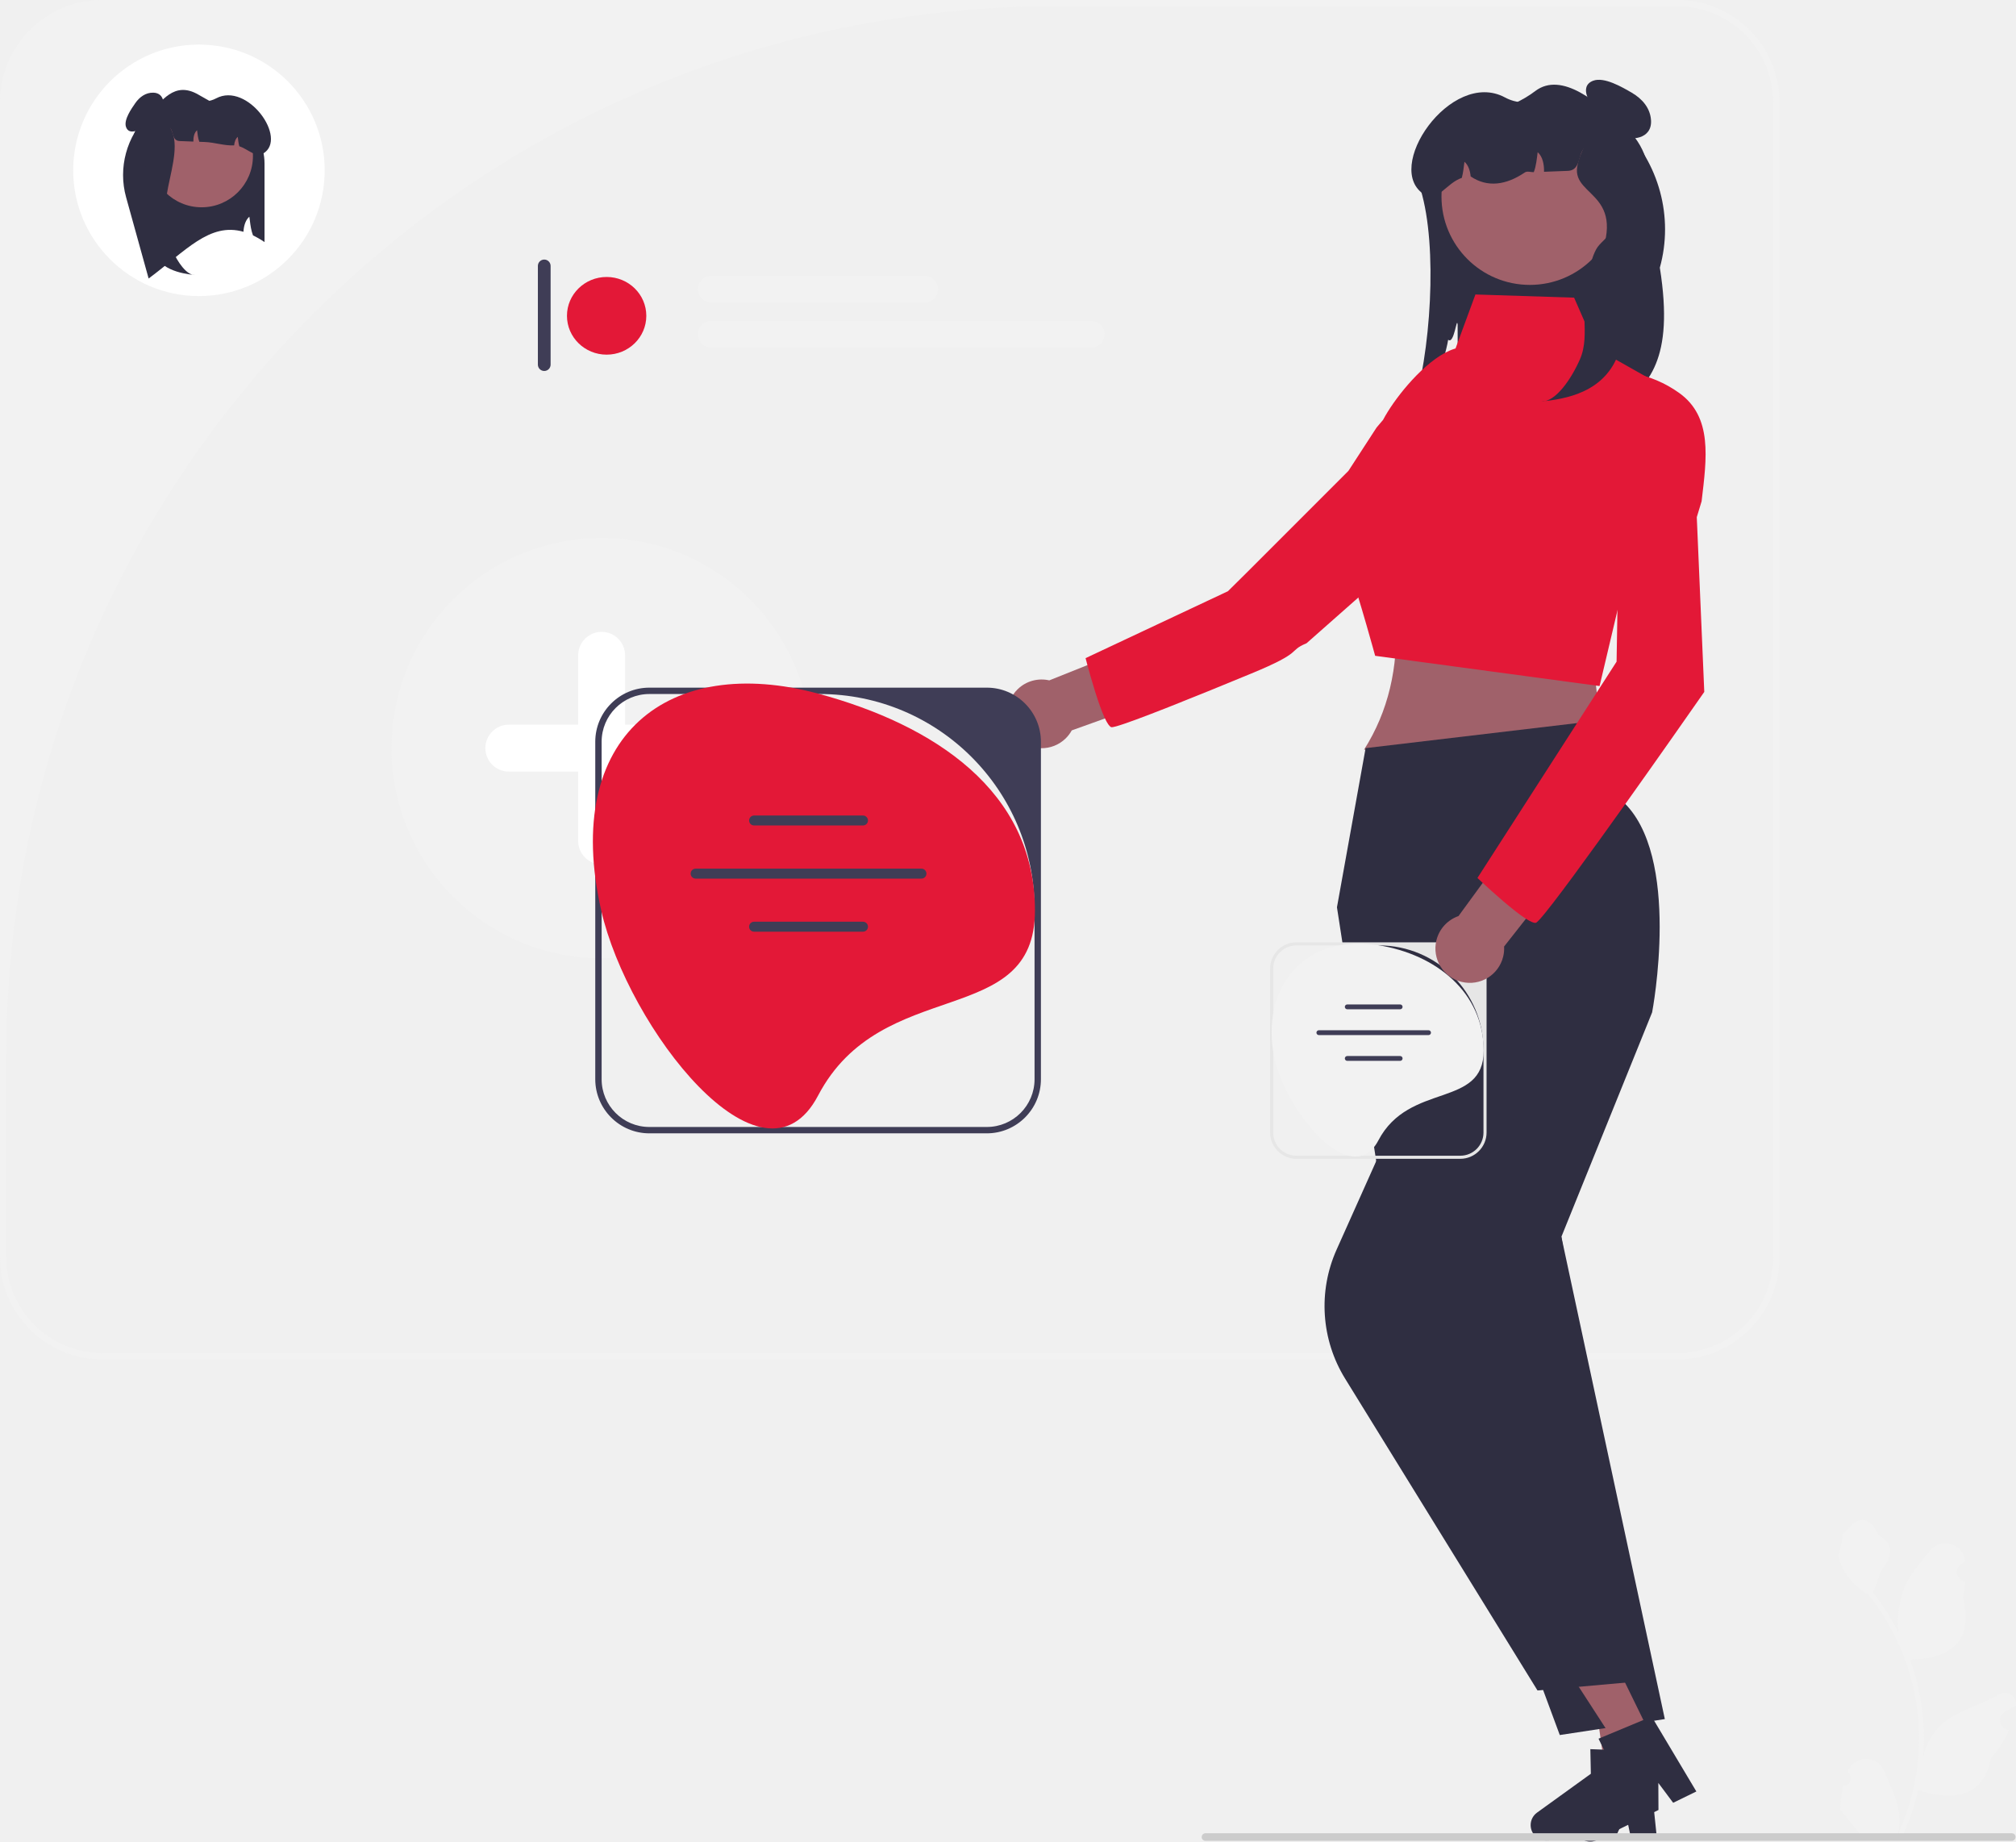
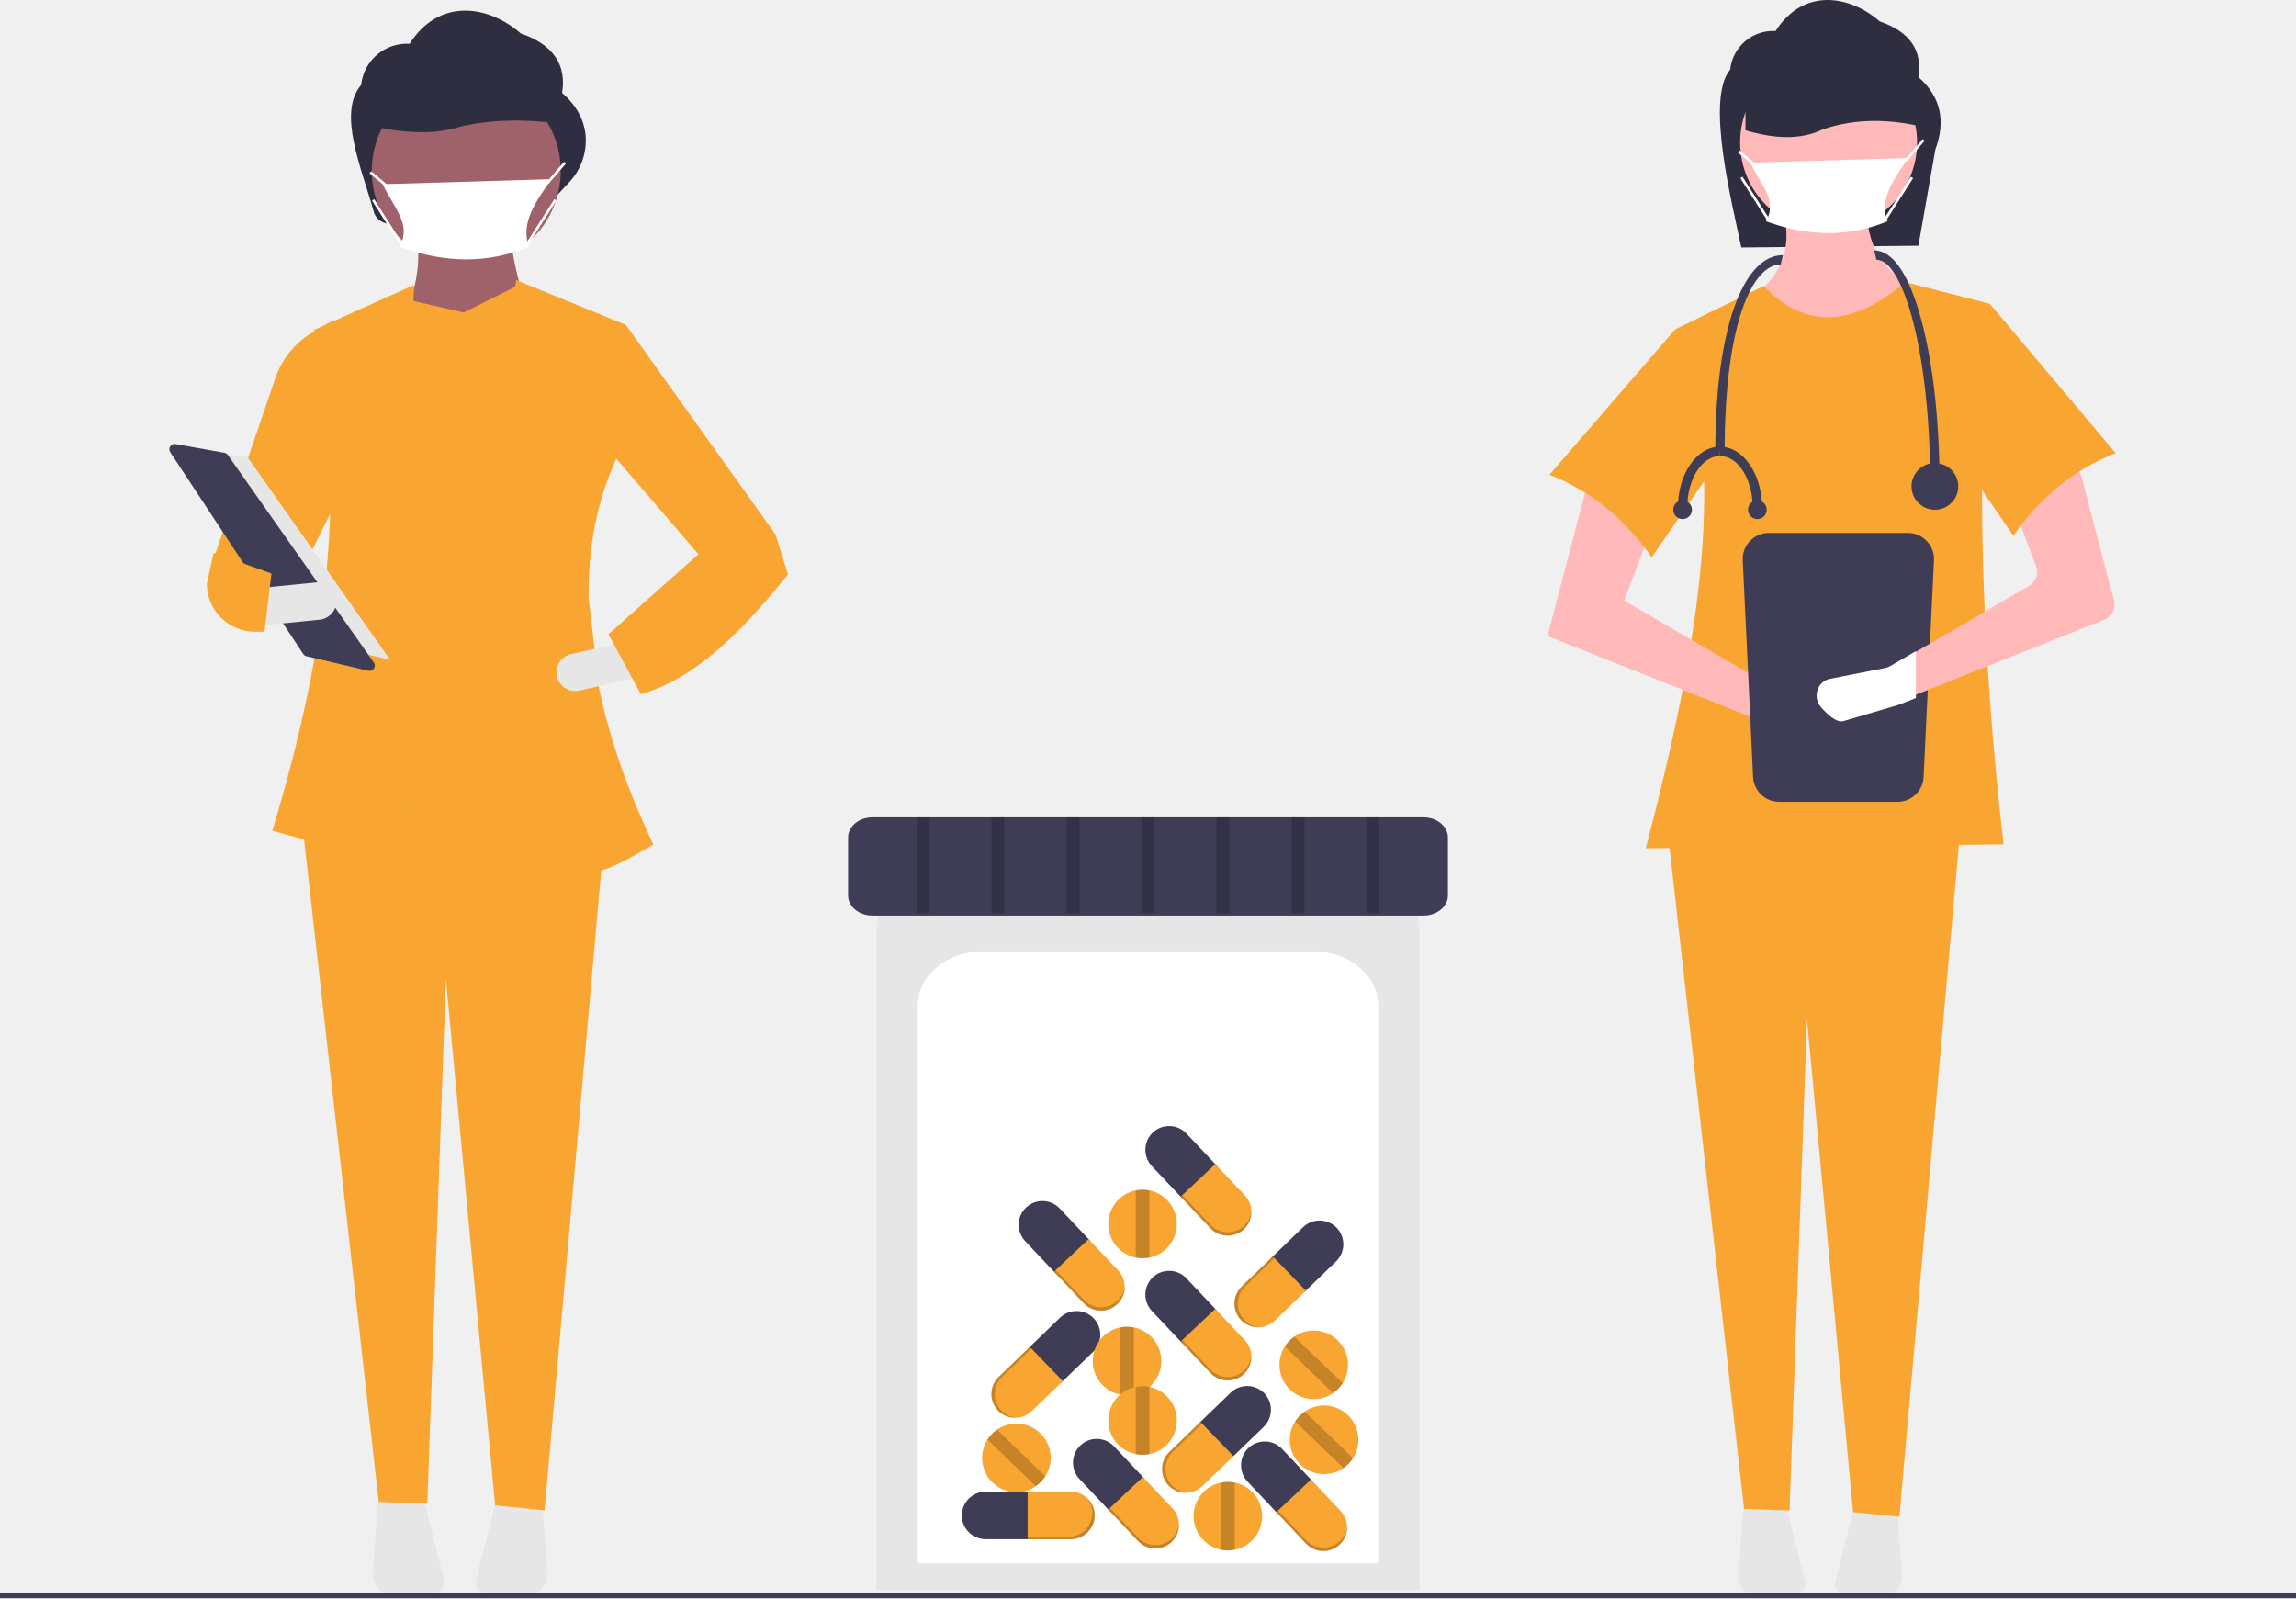
- <svg xmlns="http://www.w3.org/2000/svg" width="633.318" height="578.478" viewBox="0 0 633.318 578.478">
-   <g>
-     <g>
-       <circle cx="189" cy="235" r="66" fill="#f2f2f2" />
-       <path d="M218.155,227.631h-21.786v-21.786c0-4.07-3.299-7.369-7.369-7.369s-7.369,3.299-7.369,7.369v21.786h-21.786c-4.07,0-7.369,3.299-7.369,7.369s3.299,7.369,7.369,7.369h21.786v21.786c0,4.07,3.299,7.369,7.369,7.369s7.369-3.299,7.369-7.369v-21.786h21.786c4.07,0,7.369-3.299,7.369-7.369s-3.299-7.369-7.369-7.369Z" fill="#fff" />
-     </g>
-     <path d="M521.431,84.079c4.665,29.391-3.893,36.429-12.181,43.921-20.01-14.85-32.937-16.548-51.317-11.288-.01-.25-.003-14.462-.023-14.702-.27-2.97-1.057,6.352-2.977,4.702-.36,2.68-2.893,11.348-3.133,11.978v.01c-2,.95-4.07,2.14-6.23,3.6,5.014-22.043,5.701-55.103-1.637-68.588,0-19.989,22.441-13.012,38.354-25.109,8.372-6.364,20.097,3.881,26.953,10.737,.067,.067,.133,.133,.201,.2,11.737,11.627,16.406,28.618,11.99,44.539Z" fill="#2f2e41" />
-     <g>
-       <polygon points="514.947 555.203 504.142 555.426 498.119 512.931 514.065 512.601 514.947 555.203" fill="#a0616a" />
-       <path d="M480.849,573.387c.058,2.667,2.263,4.783,4.93,4.732l21.481-.447,3.538-7.73,1.604,7.619,8.105-.163-2.842-27.26-2.825-.105-11.522-.458-3.717-.14,.16,7.732-16.911,12.204c-1.286,.929-2.034,2.43-2.001,4.016Z" fill="#2f2e41" />
-     </g>
-     <path d="M438.5,194.5c.764,15.154-2.323,28.91-10,41l75-1-4-36-61-4Z" fill="#a0616a" />
-     <path d="M526.937,427H32.063c-17.68,0-32.063-14.384-32.063-32.063V32.063C0,14.383,14.383,0,32.063,0h494.874c17.68,0,32.063,14.383,32.063,32.063V394.937c0,17.68-14.383,32.063-32.063,32.063ZM331.354,2C149.457,2,2,149.457,2,331.354v63.582c0,16.604,13.46,30.063,30.063,30.063h494.874c16.603,0,30.063-13.46,30.063-30.063V32.063c0-16.603-13.46-30.063-30.063-30.063h-195.583Z" fill="#f2f2f2" />
-     <path d="M505,226l-76,9-9,50,13,84,7,41,50,135,33-5.008-32.5-151.492,28.508-70.5s9.492-49.5-9.508-66.5l-4.5-25.5Z" fill="#2f2e41" />
-     <path d="M494.5,93.5l-31-1-7,19-14,10-5,27s-18,17-14,29,8.5,28.5,8.5,28.5l70.5,9.5,22-93-23-13-7-16Z" fill="#e31837" />
-     <g>
-       <path d="M329.632,213.713l29.951-11.967,9.223,16.156-32.117,11.525c-.502,.913-1.143,1.77-1.928,2.535-4.27,4.161-11.105,4.073-15.266-.198-4.161-4.27-4.073-11.105,.198-15.266,2.723-2.654,6.488-3.571,9.939-2.786Z" fill="#a0616a" />
-       <path d="M462.966,124.16c-2.02-4.95,5.846-9.521,1.627-13.321-5.761-5.182-15.221,1.851-22.335,10.034-3.292,3.796-6.093,7.835-7.77,11.012l-2.046,2.417-8.84,13.61-31.449,31.458-6.408,6.346-44.715,21.015,.09,.337c.107,.43,.283,1.068,.493,1.864,1.117,4.123,3.468,12.423,5.517,16.751,.716,1.499,1.383,2.514,1.954,2.725,.181,.065,.702-.017,1.512-.241,5.443-1.494,24.164-9.022,42.556-16.628,16.746-6.919,11.227-6.907,17.185-9.439l.108-.044,47.478-41.924,3.925-3.413c8.605-10.69,6.008-20.594,1.116-32.56Z" fill="#e31837" />
-     </g>
-     <g>
-       <polygon points="518.523 544.928 508.814 549.676 485.476 513.656 499.803 506.649 518.523 544.928" fill="#a0616a" />
-       <path d="M495.236,575.768c1.174,2.395,4.065,3.388,6.463,2.219l19.301-9.441-.042-8.501,4.66,6.238,7.285-3.557-14.045-23.535-2.607,1.093-10.646,4.431-3.431,1.436,3.397,6.947-10.209,18.185c-.776,1.383-.823,3.06-.126,4.485Z" fill="#2f2e41" />
-     </g>
-     <path d="M457.5,308.5l-37.613,84.029c-5.872,13.118-4.869,28.293,2.678,40.524l60.435,97.947,30.709-2.74-23.209-139.76" fill="#2f2e41" />
-     <circle cx="480.596" cy="61.73" r="27.762" fill="#a0616a" />
-     <path d="M517.66,62.55c-1.03,5.68-1.29,13.06-4.53,17.99-2.3,3.51-6.43,2.75-10.19,2.75l-3.05,2.87c-.78-2.31,.43-5.78,1.53-7.83,1.09-2.02,3.29-3.21,4.31-5.29,.73-1.49,4.3-12.54-.85-10.4l-.06,.03c-1.85,.75-3.87-.62-3.9-2.62-.02-1.36-.07-2.82-.19-3.84-.37-3.11-.21-7.79-1.71-10.49-3.87,1.14-1.69,7.76-6.51,7.95-2.49,.1-4.98,.19-7.46,.29,.06-2.37-.47-4.85-2-6.15-.27,2.08-.46,4.31-1.22,6.27-.95,.03-2.051-.428-2.83,.1-5.875,3.983-11.778,4.794-17,1.23-.17-1.84-.76-3.58-1.95-4.6-.22,1.66-.38,3.42-.83,5.06-4.83,1.64-7.611,7.689-11.561,5.369-13.61-8,8.111-39.779,25.131-30.629,7.07,3.8,15.04-.1,22.9,1.54,5.84,1.22,11.83,4.52,15.97,8.81,5.8,6,7.45,13.63,6,21.59Z" fill="#2f2e41" />
-     <path d="M505.969,39.465c-3.488-2.681-9.503,6.854-10.49,12.887-1.67,10.206,18.181,7.887,4.466,34.453-4.61,8.929-.04,17.906-3.614,26.063-2.665,6.083-7.571,13.366-12.108,13.264,7.397-.829,20.114-2.661,24.445-15.691,2.359-7.097,1.133-15.288,1.575-23.065,.499-8.778,.078-19.789,1.396-28.144" fill="#2f2e41" />
-     <g>
-       <path d="M170.972,81.531c-1.103,0-2,.897-2,2v31c0,1.103,.897,2,2,2s2-.897,2-2v-31c0-1.103-.897-2-2-2Z" fill="#3f3d56" />
-       <g>
-         <ellipse cx="190.573" cy="99.202" rx="12.463" ry="12.201" fill="#e31837" />
-         <path d="M290.485,95.028h-67.085c-2.301,0-4.174-1.872-4.174-4.174s1.872-4.174,4.174-4.174h67.085c2.301,0,4.174,1.872,4.174,4.174s-1.872,4.174-4.174,4.174Z" fill="#f2f2f2" />
-         <path d="M342.839,109.155h-119.438c-2.301,0-4.174-1.872-4.174-4.174s1.872-4.174,4.174-4.174h119.438c2.301,0,4.174,1.872,4.174,4.174s-1.872,4.174-4.174,4.174Z" fill="#f2f2f2" />
-       </g>
-     </g>
-     <g>
-       <circle cx="62.5" cy="53.5" r="39.5" fill="#fff" />
-       <path d="M39.615,61.967l7.076,25.513c11.623-8.626,19.117-17.729,29.793-14.673,.006-.145,.017-.285,.029-.424,.157-1.725,.709-3.352,1.824-4.31,.209,1.557,.354,3.206,.778,4.74,.105,.383,.227,.761,.366,1.127v.006c1.162,.552,2.364,1.243,3.619,2.091v-24.629c0-11.611-10.727-15.799-20.748-21.665-7.694-4.504-11.674,2.254-15.656,6.237-.039,.039-.078,.077-.117,.116-6.818,6.754-9.53,16.624-6.965,25.872Z" fill="#2f2e41" />
-       <circle cx="63.335" cy="48.986" r="16.126" fill="#a0616a" />
-       <path d="M41.806,49.462c.598,3.299,.749,7.586,2.631,10.45,1.336,2.039,3.735,1.597,5.919,1.597l1.772,1.667c.453-1.342-.25-3.357-.889-4.548-.633-1.173-1.911-1.865-2.504-3.073-.424-.866-2.498-7.284,.494-6.041l.035,.017c1.075,.436,2.248-.36,2.265-1.522,.012-.79,.041-1.638,.11-2.231,.215-1.807,.122-4.525,.993-6.093,2.248,.662,.982,4.508,3.782,4.618,1.446,.058,2.893,.11,4.333,.168-.035-1.377,.273-2.817,1.162-3.572,.157,1.208,.267,2.504,.709,3.642,.552,.017,1.098,.035,1.644,.058,3.23,.122,6.099,1.207,9.294,1.067,.099-1.069,.441-2.08,1.133-2.672,.128,.964,.221,1.987,.482,2.939,2.806,.953,5.193,3.652,7.487,2.304,7.906-4.647-4.902-22.645-14.789-17.33-4.107,2.207-8.736-.058-13.302,.895-3.392,.709-6.872,2.626-9.277,5.118-3.369,3.485-4.328,7.917-3.485,12.541Z" fill="#2f2e41" />
-       <path d="M48.597,36.052c2.026-1.557,5.52,3.981,6.094,7.486,.97,5.928-2.142,13.959-2.594,20.013-.435,5.821,.024,10.401,2.099,15.139,1.548,3.533,4.398,7.764,7.033,7.705-4.297-.482-11.684-1.546-14.2-9.115-1.37-4.123-.658-8.881-.915-13.398-.29-5.099-.045-11.495-.811-16.349" fill="#2f2e41" />
-     </g>
-     <path d="M579.059,560.897c2.066,.129,3.208-2.437,1.645-3.933l-.155-.618c.02-.05,.041-.099,.062-.148,2.089-4.982,9.17-4.947,11.241,.042,1.839,4.428,4.179,8.864,4.756,13.546,.258,2.067,.142,4.172-.316,6.2,4.308-9.411,6.575-19.687,6.575-30.021,0-2.597-.142-5.193-.433-7.783-.239-2.119-.568-4.224-.995-6.31-2.306-11.277-7.299-22.018-14.5-30.99-3.462-1.892-6.349-4.851-8.093-8.397-.626-1.279-1.117-2.655-1.35-4.056,.394,.052,1.486-5.949,1.188-6.317,.549-.833,1.532-1.247,2.131-2.06,2.982-4.043,7.091-3.337,9.236,2.157,4.582,2.313,4.627,6.148,1.815,9.837-1.789,2.347-2.035,5.522-3.604,8.035,.162,.207,.329,.407,.491,.614,2.961,3.798,5.522,7.88,7.681,12.169-.61-4.766,.291-10.508,1.826-14.21,1.748-4.217,5.025-7.769,7.91-11.415,3.466-4.379,10.573-2.468,11.184,3.083,.006,.054,.012,.107,.017,.161-.429,.242-.848,.499-1.259,.77-2.339,1.547-1.531,5.174,1.241,5.602l.063,.01c-.155,1.544-.42,3.074-.807,4.579,3.702,14.316-4.29,19.53-15.701,19.764-.252,.129-.497,.258-.749,.381,1.156,3.255,2.08,6.594,2.764,9.979,.614,2.99,1.04,6.013,1.279,9.049,.297,3.83,.271,7.68-.052,11.503l.019-.136c.82-4.211,3.107-8.145,6.427-10.87,4.946-4.063,11.933-5.559,17.268-8.824,2.568-1.572,5.859,.459,5.411,3.437l-.022,.143c-.794,.323-1.569,.698-2.319,1.117-.429,.242-.848,.499-1.259,.77-2.339,1.547-1.531,5.174,1.241,5.602l.063,.01c.045,.006,.084,.013,.129,.019-1.363,3.236-3.262,6.239-5.639,8.829-2.315,12.497-12.256,13.683-22.89,10.044h-.006c-1.163,5.064-2.861,10.011-5.044,14.726h-18.02c-.065-.2-.123-.407-.181-.607,1.666,.103,3.346,.006,4.986-.297-1.337-1.641-2.674-3.294-4.011-4.935-.032-.032-.058-.065-.084-.097-.678-.84-1.363-1.673-2.041-2.512l-0-.001c-.042-2.578,.267-5.147,.879-7.64l.001-0Z" fill="#f2f2f2" />
-     <path d="M377.507,577.039c0,.66,.53,1.19,1.19,1.19h253.29c.66,0,1.19-.53,1.19-1.19,0-.66-.53-1.19-1.19-1.19h-253.29c-.66,0-1.19,.53-1.19,1.19Z" fill="#ccc" />
-     <g>
-       <path d="M327,233v106c0,9.374-7.626,17-17,17h-106c-9.374,0-17-7.626-17-17v-106c0-9.374,7.626-17,17-17h106c9.374,0,17,7.626,17,17Zm-17,121c8.284,0,15-6.716,15-15v-53.441c0-37.312-30.247-67.559-67.559-67.559h-53.441c-8.284,0-15,6.716-15,15v106c0,8.284,6.716,15,15,15h106Z" fill="#3f3d56" />
-       <path d="M325.127,286c0-37.625-31.801-58.323-68.127-68.127-46.573-12.569-80.682,12.865-68.127,68.127,8.336,36.69,50.648,91.446,68.127,58.127,20-38.127,68.127-20.501,68.127-58.127Z" fill="#e31837" />
-       <g>
-         <path d="M271.11,259.292h-34.221c-.863,0-1.565-.702-1.565-1.565s.702-1.564,1.565-1.564h34.221c.863,0,1.564,.702,1.564,1.564s-.702,1.565-1.564,1.565Z" fill="#3f3d56" />
-         <path d="M271.11,292.656h-34.221c-.863,0-1.565-.702-1.565-1.565s.702-1.564,1.565-1.564h34.221c.863,0,1.564,.702,1.564,1.564s-.702,1.565-1.564,1.565Z" fill="#3f3d56" />
-         <path d="M289.474,275.985h-70.947c-.863,0-1.565-.702-1.565-1.565s.702-1.564,1.565-1.564h70.947c.863,0,1.564,.702,1.564,1.564,0,.863-.702,1.565-1.564,1.565Z" fill="#3f3d56" />
-       </g>
-     </g>
-     <g>
-       <path d="M467,304.257v51.486c0,4.553-3.704,8.257-8.257,8.257h-51.486c-4.553,0-8.257-3.704-8.257-8.257v-51.486c0-4.553,3.704-8.257,8.257-8.257h51.486c4.553,0,8.257,3.704,8.257,8.257Zm-8.257,58.771c4.024,0,7.286-3.262,7.286-7.286v-25.957c0-18.123-14.692-32.814-32.814-32.814h-25.957c-4.024,0-7.286,3.262-7.286,7.286v51.486c0,4.024,3.262,7.286,7.286,7.286h51.486Z" fill="#e6e6e6" />
-       <path d="M466.09,330c0-18.275-15.035-30.26-33.09-33.09-22.853-3.582-36.114,12.449-33.09,33.09,2.649,18.082,24.601,44.417,33.09,28.233,9.714-18.519,33.09-9.958,33.09-28.233Z" fill="#f2f2f2" />
-       <g>
-         <path d="M439.854,317.028h-16.621c-.419,0-.76-.341-.76-.76s.341-.76,.76-.76h16.621c.419,0,.76,.341,.76,.76s-.341,.76-.76,.76Z" fill="#3f3d56" />
-         <path d="M439.854,333.233h-16.621c-.419,0-.76-.341-.76-.76s.341-.76,.76-.76h16.621c.419,0,.76,.341,.76,.76,0,.419-.341,.76-.76,.76Z" fill="#3f3d56" />
-         <path d="M448.773,325.136h-34.46c-.419,0-.76-.341-.76-.76,0-.419,.341-.76,.76-.76h34.46c.419,0,.76,.341,.76,.76s-.341,.76-.76,.76Z" fill="#3f3d56" />
-       </g>
-     </g>
-     <g>
-       <path d="M458.18,287.75l19.024-26.046,16.395,8.791-21.093,26.822c.06,1.04-.029,2.107-.288,3.172-1.409,5.794-7.247,9.348-13.041,7.94-5.794-1.409-9.348-7.247-7.94-13.041,.898-3.695,3.601-6.471,6.942-7.639Z" fill="#a0616a" />
-       <path d="M527.524,123.445c-4.34-3.122-9.424-5.33-15.016-6.31-7.633-1.332-.914,9.652-2.597,20.364-.774,4.965-1.002,9.874-.736,13.458l-.449,3.135-.263,16.227-.621,37.515-16.983,26.395-26.728,41.553,.256,.237c.319,.307,.807,.755,1.408,1.317,3.136,2.9,9.536,8.684,13.571,11.264,1.402,.89,2.507,1.396,3.103,1.271,.188-.041,.586-.387,1.153-1.007,3.818-4.156,15.684-20.477,27.229-36.69,10.515-14.756,20.769-29.429,24.473-34.739l.068-.095-2.355-54.896,1.514-4.976c1.614-13.628,3.475-26.482-7.024-34.023Z" fill="#e31837" />
-     </g>
-   </g>
-   <path d="M502.226,35.058c-2.685-1.852-6.48-7.89-1.758-9.694,3.477-1.328,9.209,2.052,12.153,3.764,3.286,1.912,5.839,4.837,6.046,8.731,.311,5.869-6.36,6.619-10.393,4.569" fill="#2f2e41" />
-   <path d="M45.642,39.156c-1.278,1.573-5.203,3.629-6.09,.616-.653-2.218,1.72-5.604,2.924-7.344,1.344-1.942,3.281-3.381,5.703-3.319,3.65,.093,3.789,4.262,2.323,6.66" fill="#2f2e41" />
+ <svg xmlns="http://www.w3.org/2000/svg" data-name="Layer 1" width="888" height="618.106" viewBox="0 0 888 618.106">
+   <path d="M897.957,235.99l-68.502.667c-3.22-15.851-14.038-57.443-4.295-68.787A16.674,16.674,0,0,1,842.723,152.95h0c10.617-16.62,28.302-14.124,40.255-3.745,12.029,4.151,16.565,11.525,14.979,21.532,8.909,7.798,10.552,17.285,6.553,28.085Z" transform="translate(-156 -140.947)" fill="#2f2e41" />
+   <path d="M891.362,278.189l-49.422-6.843-9.884-14.447c13.616-9.032,18.434-21.647,12.166-38.778l34.216-.76c-1.603,15.255,3.442,27.067,17.488,34.216Z" transform="translate(-156 -140.947)" fill="#ffb9b9" />
+   <path d="M830.255,723.967l-1.89,25.835a8.224,8.224,0,0,0,8.7,8.809L850.335,757.807a4.195,4.195,0,0,0,3.815-5.204l-7.366-29.463Z" transform="translate(-156 -140.947)" fill="#e6e6e6" />
+   <path d="M873.216,723.14l-7.366,29.463a4.195,4.195,0,0,0,3.815,5.204l13.27.804a8.224,8.224,0,0,0,8.7-8.809l-1.89-25.835Z" transform="translate(-156 -140.947)" fill="#e6e6e6" />
+   <polygon points="734.602 586.606 716.694 584.809 698.866 394.239 692.128 584.195 674.534 583.565 644.881 320.485 758.172 320.485 734.602 586.606" fill="#f8a532" />
+   <circle cx="707.229" cy="55.125" r="34.216" fill="#ffb9b9" />
+   <path d="M930.9,467.515l-138.383,1.521c20.537-78.181,32.821-150.804,11.405-200.731l34.216-16.728c16.498,17.208,34.871,15.434,54.745-1.521l32.695,8.364C919.978,323.891,922.488,394.011,930.9,467.515Z" transform="translate(-156 -140.947)" fill="#f8a532" />
+   <path d="M754.5,386.919l85.919,34.216,19.209,5.65a6.645,6.645,0,0,0,8.322-4.763h0a6.645,6.645,0,0,0-3.783-7.7l-19.946-6.113-60.067-34.976,12.546-33.075L770.467,326.091Z" transform="translate(-156 -140.947)" fill="#ffb9b9" />
+   <path d="M755.26,324.57c16.347,6.377,29.349,17.261,39.538,31.934l31.934-46.381-22.81-41.819Z" transform="translate(-156 -140.947)" fill="#f8a532" />
+   <path d="M901.792,190.527c-13.887-3.578-27.54-4.069-40.813.469-8.455,4.095-18.608,3.717-29.899.344V157.203l60.959,1.626Z" transform="translate(-156 -140.947)" fill="#2f2e41" />
+   <path d="M840.134,347.053A10.145,10.145,0,0,0,830,357.187l4,83.732A10.145,10.145,0,0,0,844.134,451.053h45.732A10.145,10.145,0,0,0,900,440.919l4-83.732A10.145,10.145,0,0,0,893.866,347.053Z" transform="translate(-156 -140.947)" fill="#3f3d56" />
+   <path d="M969.89,380.593,895,410.413l-5.65,2.25c-.18.07-.36.13-.55.19l-18.93,5.57c-2.42.71-5.77-2.55-7.73-4.8a6.085,6.085,0,0,1-.16-7.93,6.746,6.746,0,0,1,.86-.83,5.589,5.589,0,0,1,2.5-1.1l18.91-3.72a6.336,6.336,0,0,0,1.93-.72l8.82-5.14,45.79-26.66a6.218,6.218,0,0,0,2.69-7.58l-8.74-23.05a6.211,6.211,0,0,1,2.87-7.68l14.48-7.76a6.206,6.206,0,0,1,8.94,3.9L973.6,373.233A6.219,6.219,0,0,1,969.89,380.593Z" transform="translate(-156 -140.947)" fill="#ffb9b9" />
+   <path d="M974.24,316.206c-16.347,6.377-29.349,17.261-39.538,31.934l-31.934-46.381,22.81-43.34Z" transform="translate(-156 -140.947)" fill="#f8a532" />
+   <path d="M886,226.526c-14.968,6.226-30.663,5.973-47,0,4.754-8.114-2.352-14.469-6-22.66l61-1.813C889.335,209.169,882.452,217.576,886,226.526Z" transform="translate(-156 -140.947)" fill="#fff" />
+   <polygon points="737.354 62.46 736.646 61.753 737.646 60.753 743.62 53.781 744.38 54.431 738.38 61.431 737.354 62.46" fill="#fff" />
+   <rect x="831" y="198.148" width="1.001" height="7.81" transform="translate(-12.03491 570.5309) rotate(-50.19443)" fill="#fff" />
+   <rect x="880.471" y="217.303" width="19.558" height="1" transform="matrix(0.537, -0.84358, 0.84358, 0.537, 72.44944, 710.8936)" fill="#fff" />
+   <rect x="834.25" y="208.024" width="1" height="19.558" transform="translate(-142.4296 341.2609) rotate(-32.47119)" fill="#fff" />
+   <path d="M897,392.768V410.885l-6.307,2.512c-.201.078-.402.145-.614.212L868.949,419.826c-2.701.792-6.441-2.846-8.628-5.358a6.792,6.792,0,0,1-.179-8.852,7.53,7.53,0,0,1,.96-.926,6.238,6.238,0,0,1,2.791-1.228l21.108-4.152a7.072,7.072,0,0,0,2.154-.804Z" transform="translate(-156 -140.947)" fill="#fff" />
+   <path d="M906.14,328.149h-3.614c0-51.111-10.523-86.729-20.779-86.729l-.903-3.614c9.197,0,15.06,14.824,18.36,27.26C903.677,281.926,906.14,304.329,906.14,328.149Z" transform="translate(-156 -140.947)" fill="#3f3d56" />
+   <path d="M823.025,315.501H819.411c0-46.809,10.596-75.888,26.199-75.888l-.903,3.614C833.914,243.227,823.025,265.575,823.025,315.501Z" transform="translate(-156 -140.947)" fill="#3f3d56" />
+   <circle cx="748.333" cy="188.105" r="9.034" fill="#3f3d56" />
+   <path d="M808.57,337.183h-3.614c0-12.952,7.295-23.489,16.262-23.489v3.614C814.244,317.308,808.57,326.224,808.57,337.183Z" transform="translate(-156 -140.947)" fill="#3f3d56" />
+   <path d="M837.479,337.183h-3.614c0-10.959-5.674-19.875-12.648-19.875v-3.614C830.185,313.694,837.479,324.231,837.479,337.183Z" transform="translate(-156 -140.947)" fill="#3f3d56" />
+   <circle cx="679.673" cy="197.14" r="3.614" fill="#3f3d56" />
+   <circle cx="650.763" cy="197.14" r="3.614" fill="#3f3d56" />
+   <path d="M371.271,216.644,307.805,227.392a6.424,6.424,0,0,1-7.27-4.613c-4.585-16.549-14.172-38.139-4.864-48.977a17.805,17.805,0,0,1,18.755-15.933h0c11.338-17.747,30.222-15.083,42.986-3.999,12.845,4.432,17.688,12.307,15.995,22.992,5.549,4.857,8.459,10.329,9.072,16.334a23.589,23.589,0,0,1-6.454,18.351Z" transform="translate(-156 -140.947)" fill="#2f2e41" />
+   <path d="M361.403,266.609l-49.2-2.894c4.822-11.067,6.748-21.724,4.824-31.836h36.659C353.602,239.644,357.466,253.074,361.403,266.609Z" transform="translate(-156 -140.947)" fill="#9f616a" />
+   <path d="M302.18,721.236l-2.018,27.588a8.782,8.782,0,0,0,9.29,9.407l14.17-.858a4.479,4.479,0,0,0,4.074-5.557l-7.866-31.462Z" transform="translate(-156 -140.947)" fill="#e6e6e6" />
+   <path d="M348.055,720.353l-7.866,31.462a4.479,4.479,0,0,0,4.074,5.557l14.17.858a8.782,8.782,0,0,0,9.29-9.407l-2.018-27.588Z" transform="translate(-156 -140.947)" fill="#e6e6e6" />
+   <polygon points="210.62 584.119 191.498 582.2 172.46 378.701 165.265 581.544 146.478 580.871 114.813 299.944 235.79 299.944 210.62 584.119" fill="#f8a532" />
+   <circle cx="180.323" cy="66.107" r="36.537" fill="#9f616a" />
+   <path d="M377.502,189.6c-14.829-2.583-29.409-2.937-43.582.339-9.028,2.955-19.87,2.683-31.928.248V165.548l65.094,1.173Z" transform="translate(-156 -140.947)" fill="#2f2e41" />
+   <path d="M360.639,236.37c-15.984,6.649-32.744,6.379-50.189,0,5.076-8.664-2.512-15.45-6.407-24.197l65.138-1.936C364.2,217.836,356.85,226.813,360.639,236.37Z" transform="translate(-156 -140.947)" fill="#fff" />
+   <rect x="301.941" y="206.067" width="1.001" height="8.34" transform="translate(-208.685 167.0441) rotate(-50.19486)" fill="#fff" />
+   <rect x="354.735" y="226.556" width="20.885" height="1" transform="matrix(0.537, -0.84358, 0.84358, 0.537, -178.4638, 272.2359)" fill="#fff" />
+   <rect x="305.412" y="216.614" width="1" height="20.885" transform="matrix(0.84366, -0.53687, 0.53687, 0.84366, -230.0748, 58.78582)" fill="#fff" />
+   <path d="M266.861,373.693l-27.977-17.365,23.859-69.879a32.965,32.965,0,0,1,14.41-17.116l8.037-4.653.699,70.495Z" transform="translate(-156 -140.947)" fill="#f8a532" />
+   <path d="M387.789,407.631,383.65,372.179c-.221-18.713,2.962-36.805,10.554-53.475l3.859-52.095L355.615,249.245c-.13.865-.241,1.729-.365,2.594l-19.894,9.947-19.402-4.409.107-6.202-38.589,17.365c12.761,59.328,5.801,120.938-16.144,193.709l50.837,13.901.423-24.41,45.307-3.236c.467,7.92.842,15.699,1.059,23.305,25.565,9.412,26.443,9.256,49.737-4.22C399.415,448.084,392.07,427.79,387.789,407.631Z" transform="translate(-156 -140.947)" fill="#f8a532" />
+   <polygon points="297.051 224.063 271.004 215.381 229.34 166.878 242.062 125.663 299.945 206.699 297.051 224.063" fill="#f8a532" />
+   <path d="M371.419,402.56a7.246,7.246,0,0,0,8.655,5.459l22.111-5.007-3.196-14.113-22.111,5.006a7.237,7.237,0,0,0-5.459,8.655Z" transform="translate(-156 -140.947)" fill="#e6e6e6" />
+   <path d="M391.309,386.234l12.541,23.153c21.094-5.883,39.376-24.431,56.918-46.306l-4.824-15.435-29.906,7.718Z" transform="translate(-156 -140.947)" fill="#f8a532" />
+   <polygon points="71.79 172.661 95.866 176.96 150.897 255.207 121.662 248.328 71.79 172.661" fill="#e6e6e6" />
+   <path d="M223.52,312.65a2.048,2.048,0,0,0-1.68,3.173l51.439,78.046a2.041,2.041,0,0,0,1.239.865l23.933,5.631a2.044,2.044,0,0,0,2.14-3.166L244.114,316.896a2.032,2.032,0,0,0-1.313-.836L223.906,312.685A2.217,2.217,0,0,0,223.52,312.65Z" transform="translate(-156 -140.947)" fill="#3f3d56" />
+   <path d="M255.608,368.452l1.43,14.4,22.56-2.239a7.235,7.235,0,0,0-1.429-14.4Z" transform="translate(-156 -140.947)" fill="#e6e6e6" />
+   <path d="M235.991,366.784a18.609,18.609,0,0,0,18.587,18.485h3.71l2.701-22.505-22.36-8.05Z" transform="translate(-156 -140.947)" fill="#f8a532" />
+   <polygon points="211.399 71.78 210.692 71.073 211.76 70.005 218.141 62.558 218.9 63.208 212.493 70.683 211.399 71.78" fill="#fff" />
+   <rect y="616.106" width="888" height="2" fill="#3f3d56" />
+   <path d="M495,756.053H705V501.337c0-13.488-13.285-24.46-29.614-24.46H524.614c-16.33,0-29.614,10.973-29.614,24.46Z" transform="translate(-156 -140.947)" fill="#e6e6e6" />
+   <path d="M511,745.52H689V529.617c0-11.432-11.261-20.733-25.102-20.733H536.102C522.26,508.884,511,518.185,511,529.617Z" transform="translate(-156 -140.947)" fill="#fff" />
+   <path d="M493.414,457.053c-5.19,0-9.414,3.488-9.414,7.775v22.444c0,4.287,4.223,7.775,9.414,7.775H706.587c5.19,0,9.413-3.488,9.413-7.775V464.828c0-4.287-4.223-7.775-9.413-7.775Z" transform="translate(-156 -140.947)" fill="#3f3d56" />
+   <path d="M537.181,717.836a9.224,9.224,0,0,0-9.197,9.197v0a9.224,9.224,0,0,0,9.197,9.197H554.395V717.836Z" transform="translate(-156 -140.947)" fill="#3f3d56" />
+   <path d="M570.194,717.836H553.452V736.229h16.743a9.224,9.224,0,0,0,9.197-9.197v0A9.224,9.224,0,0,0,570.194,717.836Z" transform="translate(-156 -140.947)" fill="#f8a532" />
+   <path d="M576.196,720.088a9.144,9.144,0,0,1,2.252,6.001v0a9.224,9.224,0,0,1-9.197,9.197H553.452v.943h16.743a9.224,9.224,0,0,0,9.197-9.197v0A9.177,9.177,0,0,0,576.196,720.088Z" transform="translate(-156 -140.947)" opacity="0.2" />
+   <path d="M614.861,579.31a9.224,9.224,0,0,0-13-.384l0,0a9.224,9.224,0,0,0-.384,13l11.808,12.526,13.384-12.617Z" transform="translate(-156 -140.947)" fill="#3f3d56" />
+   <path d="M637.507,603.332l-11.484-12.183L612.638,603.766l11.484,12.183a9.224,9.224,0,0,0,13.0.384l0,0A9.224,9.224,0,0,0,637.507,603.332Z" transform="translate(-156 -140.947)" fill="#f8a532" />
+   <path d="M639.984,609.244a9.144,9.144,0,0,1-2.822,5.755l0,0a9.224,9.224,0,0,1-13-.384L613.324,603.119l-.686.647,11.484,12.183a9.224,9.224,0,0,0,13.0.384l0,0A9.177,9.177,0,0,0,639.984,609.244Z" transform="translate(-156 -140.947)" opacity="0.2" />
+   <path d="M565.861,608.31a9.224,9.224,0,0,0-13-.384l0,0a9.224,9.224,0,0,0-.384,13l11.808,12.526,13.384-12.617Z" transform="translate(-156 -140.947)" fill="#3f3d56" />
+   <path d="M588.507,632.332l-11.484-12.183L563.638,632.766l11.484,12.183a9.224,9.224,0,0,0,13.0.384l0,0A9.224,9.224,0,0,0,588.507,632.332Z" transform="translate(-156 -140.947)" fill="#f8a532" />
+   <path d="M590.984,638.244a9.144,9.144,0,0,1-2.822,5.755l0,0a9.224,9.224,0,0,1-13-.384L564.324,632.119l-.686.647,11.484,12.183a9.224,9.224,0,0,0,13.0.384l0,0A9.177,9.177,0,0,0,590.984,638.244Z" transform="translate(-156 -140.947)" opacity="0.2" />
+   <path d="M614.861,635.31a9.224,9.224,0,0,0-13-.384l0,0a9.224,9.224,0,0,0-.384,13l11.808,12.526,13.384-12.617Z" transform="translate(-156 -140.947)" fill="#3f3d56" />
+   <path d="M637.507,659.332l-11.484-12.183L612.638,659.766l11.484,12.183a9.224,9.224,0,0,0,13.0.384l0,0A9.224,9.224,0,0,0,637.507,659.332Z" transform="translate(-156 -140.947)" fill="#f8a532" />
+   <path d="M639.984,665.244a9.144,9.144,0,0,1-2.822,5.755l0,0a9.224,9.224,0,0,1-13-.384L613.324,659.119l-.686.647,11.484,12.183a9.224,9.224,0,0,0,13.0.384l0,0A9.177,9.177,0,0,0,639.984,665.244Z" transform="translate(-156 -140.947)" opacity="0.2" />
+   <path d="M644.754,692.777a9.224,9.224,0,0,0,.226-13.004l0,0a9.224,9.224,0,0,0-13.004-.226L619.594,691.506l12.778,13.23Z" transform="translate(-156 -140.947)" fill="#3f3d56" />
+   <path d="M621.008,715.712l12.043-11.632L620.272,690.851,608.23,702.482a9.224,9.224,0,0,0-.226,13.004l0,0A9.224,9.224,0,0,0,621.008,715.712Z" transform="translate(-156 -140.947)" fill="#f8a532" />
+   <path d="M615.127,718.261a9.144,9.144,0,0,1-5.789-2.752l0,0a9.224,9.224,0,0,1,.226-13.004L620.928,691.529l-.655-.678L608.23,702.482a9.224,9.224,0,0,0-.226,13.004l0,0A9.177,9.177,0,0,0,615.127,718.261Z" transform="translate(-156 -140.947)" opacity="0.2" />
+   <path d="M578.754,663.777a9.224,9.224,0,0,0,.226-13.004l0,0a9.224,9.224,0,0,0-13.004-.226L553.594,662.506l12.778,13.23Z" transform="translate(-156 -140.947)" fill="#3f3d56" />
+   <path d="M555.008,686.712l12.043-11.632L554.272,661.851,542.23,673.482a9.224,9.224,0,0,0-.226,13.004l0,0A9.224,9.224,0,0,0,555.008,686.712Z" transform="translate(-156 -140.947)" fill="#f8a532" />
+   <path d="M549.127,689.261a9.144,9.144,0,0,1-5.789-2.752l0,0a9.224,9.224,0,0,1,.226-13.004L554.928,662.529l-.655-.678L542.23,673.482a9.224,9.224,0,0,0-.226,13.004l0,0A9.177,9.177,0,0,0,549.127,689.261Z" transform="translate(-156 -140.947)" opacity="0.2" />
+   <path d="M672.754,628.777a9.224,9.224,0,0,0,.226-13.004l0,0a9.224,9.224,0,0,0-13.004-.226L647.594,627.506l12.778,13.23Z" transform="translate(-156 -140.947)" fill="#3f3d56" />
+   <path d="M649.008,651.712l12.043-11.632L648.272,626.851,636.23,638.482a9.224,9.224,0,0,0-.226,13.004l0,0A9.224,9.224,0,0,0,649.008,651.712Z" transform="translate(-156 -140.947)" fill="#f8a532" />
+   <path d="M643.127,654.261a9.144,9.144,0,0,1-5.789-2.752l0,0a9.224,9.224,0,0,1,.226-13.004L648.928,627.529l-.655-.678L636.23,638.482a9.224,9.224,0,0,0-.226,13.004l0,0A9.177,9.177,0,0,0,643.127,654.261Z" transform="translate(-156 -140.947)" opacity="0.2" />
+   <path d="M651.861,701.31a9.224,9.224,0,0,0-13-.384l0,0a9.224,9.224,0,0,0-.384,13l11.808,12.526,13.384-12.617Z" transform="translate(-156 -140.947)" fill="#3f3d56" />
+   <path d="M674.507,725.332l-11.484-12.183L649.638,725.766l11.484,12.183a9.224,9.224,0,0,0,13.0.384l0,0A9.224,9.224,0,0,0,674.507,725.332Z" transform="translate(-156 -140.947)" fill="#f8a532" />
+   <path d="M676.984,731.244a9.144,9.144,0,0,1-2.822,5.755l0,0a9.224,9.224,0,0,1-13-.384L650.324,725.119l-.686.647,11.484,12.183a9.224,9.224,0,0,0,13.0.384l0,0A9.177,9.177,0,0,0,676.984,731.244Z" transform="translate(-156 -140.947)" opacity="0.2" />
+   <path d="M586.861,700.31a9.224,9.224,0,0,0-13-.384l0,0a9.224,9.224,0,0,0-.384,13l11.808,12.526,13.384-12.617Z" transform="translate(-156 -140.947)" fill="#3f3d56" />
+   <path d="M609.507,724.332l-11.484-12.183L584.638,724.766l11.484,12.183a9.224,9.224,0,0,0,13.0.384l0,0A9.224,9.224,0,0,0,609.507,724.332Z" transform="translate(-156 -140.947)" fill="#f8a532" />
+   <path d="M611.984,730.244a9.144,9.144,0,0,1-2.822,5.755l0,0a9.224,9.224,0,0,1-13-.384L585.324,724.119l-.686.647,11.484,12.183a9.224,9.224,0,0,0,13.0.384l0,0A9.177,9.177,0,0,0,611.984,730.244Z" transform="translate(-156 -140.947)" opacity="0.2" />
+   <path d="M605.158,667.316A13.263,13.263,0,0,1,594.547,680.314a13.395,13.395,0,0,1-5.305,0,13.266,13.266,0,0,1,0-25.996,13.397,13.397,0,0,1,5.305,0A13.263,13.263,0,0,1,605.158,667.316Z" transform="translate(-156 -140.947)" fill="#f8a532" />
+   <path d="M594.547,654.318V680.314a13.395,13.395,0,0,1-5.305,0V654.318a13.397,13.397,0,0,1,5.305,0Z" transform="translate(-156 -140.947)" opacity="0.2" />
+   <path d="M611.158,614.316A13.263,13.263,0,0,1,600.547,627.314a13.395,13.395,0,0,1-5.305,0,13.266,13.266,0,0,1,0-25.996,13.397,13.397,0,0,1,5.305,0A13.263,13.263,0,0,1,611.158,614.316Z" transform="translate(-156 -140.947)" fill="#f8a532" />
+   <path d="M600.547,601.318V627.314a13.395,13.395,0,0,1-5.305,0V601.318a13.397,13.397,0,0,1,5.305,0Z" transform="translate(-156 -140.947)" opacity="0.2" />
+   <path d="M611.158,690.316A13.263,13.263,0,0,1,600.547,703.314a13.395,13.395,0,0,1-5.305,0,13.266,13.266,0,0,1,0-25.996,13.397,13.397,0,0,1,5.305,0A13.263,13.263,0,0,1,611.158,690.316Z" transform="translate(-156 -140.947)" fill="#f8a532" />
+   <path d="M600.547,677.318V703.314a13.395,13.395,0,0,1-5.305,0V677.318a13.397,13.397,0,0,1,5.305,0Z" transform="translate(-156 -140.947)" opacity="0.2" />
+   <path d="M644.158,727.316A13.263,13.263,0,0,1,633.547,740.314a13.395,13.395,0,0,1-5.305,0,13.266,13.266,0,0,1,0-25.996,13.397,13.397,0,0,1,5.305,0A13.263,13.263,0,0,1,644.158,727.316Z" transform="translate(-156 -140.947)" fill="#f8a532" />
+   <path d="M633.547,714.318V740.314a13.395,13.395,0,0,1-5.305,0V714.318a13.397,13.397,0,0,1,5.305,0Z" transform="translate(-156 -140.947)" opacity="0.2" />
+   <path d="M673.31,659.24a13.263,13.263,0,0,1,1.995,16.66,13.395,13.395,0,0,1-3.682,3.82,13.266,13.266,0,0,1-18.717-18.04,13.397,13.397,0,0,1,3.682-3.82A13.263,13.263,0,0,1,673.31,659.24Z" transform="translate(-156 -140.947)" fill="#f8a532" />
+   <path d="M656.588,657.86l18.717,18.04a13.395,13.395,0,0,1-3.682,3.82l-18.717-18.04a13.397,13.397,0,0,1,3.682-3.82Z" transform="translate(-156 -140.947)" opacity="0.2" />
+   <path d="M677.31,688.24a13.263,13.263,0,0,1,1.995,16.66,13.395,13.395,0,0,1-3.682,3.82,13.266,13.266,0,0,1-18.717-18.04,13.397,13.397,0,0,1,3.682-3.82A13.263,13.263,0,0,1,677.31,688.24Z" transform="translate(-156 -140.947)" fill="#f8a532" />
+   <path d="M660.588,686.86l18.717,18.04a13.395,13.395,0,0,1-3.682,3.82l-18.717-18.04a13.397,13.397,0,0,1,3.682-3.82Z" transform="translate(-156 -140.947)" opacity="0.2" />
+   <path d="M558.31,695.24a13.263,13.263,0,0,1,1.995,16.66,13.395,13.395,0,0,1-3.682,3.82,13.266,13.266,0,0,1-18.717-18.04,13.397,13.397,0,0,1,3.682-3.82A13.263,13.263,0,0,1,558.31,695.24Z" transform="translate(-156 -140.947)" fill="#f8a532" />
+   <path d="M541.588,693.86l18.717,18.04a13.395,13.395,0,0,1-3.682,3.82l-18.717-18.04a13.397,13.397,0,0,1,3.682-3.82Z" transform="translate(-156 -140.947)" opacity="0.2" />
+   <rect x="354.5" y="316.106" width="5" height="37" opacity="0.2" />
+   <rect x="383.5" y="316.106" width="5" height="37" opacity="0.2" />
+   <rect x="412.5" y="316.106" width="5" height="37" opacity="0.2" />
+   <rect x="441.5" y="316.106" width="5" height="37" opacity="0.2" />
+   <rect x="470.5" y="316.106" width="5" height="37" opacity="0.2" />
+   <rect x="499.5" y="316.106" width="5" height="37" opacity="0.2" />
+   <rect x="528.5" y="316.106" width="5" height="37" opacity="0.2" />
</svg>
